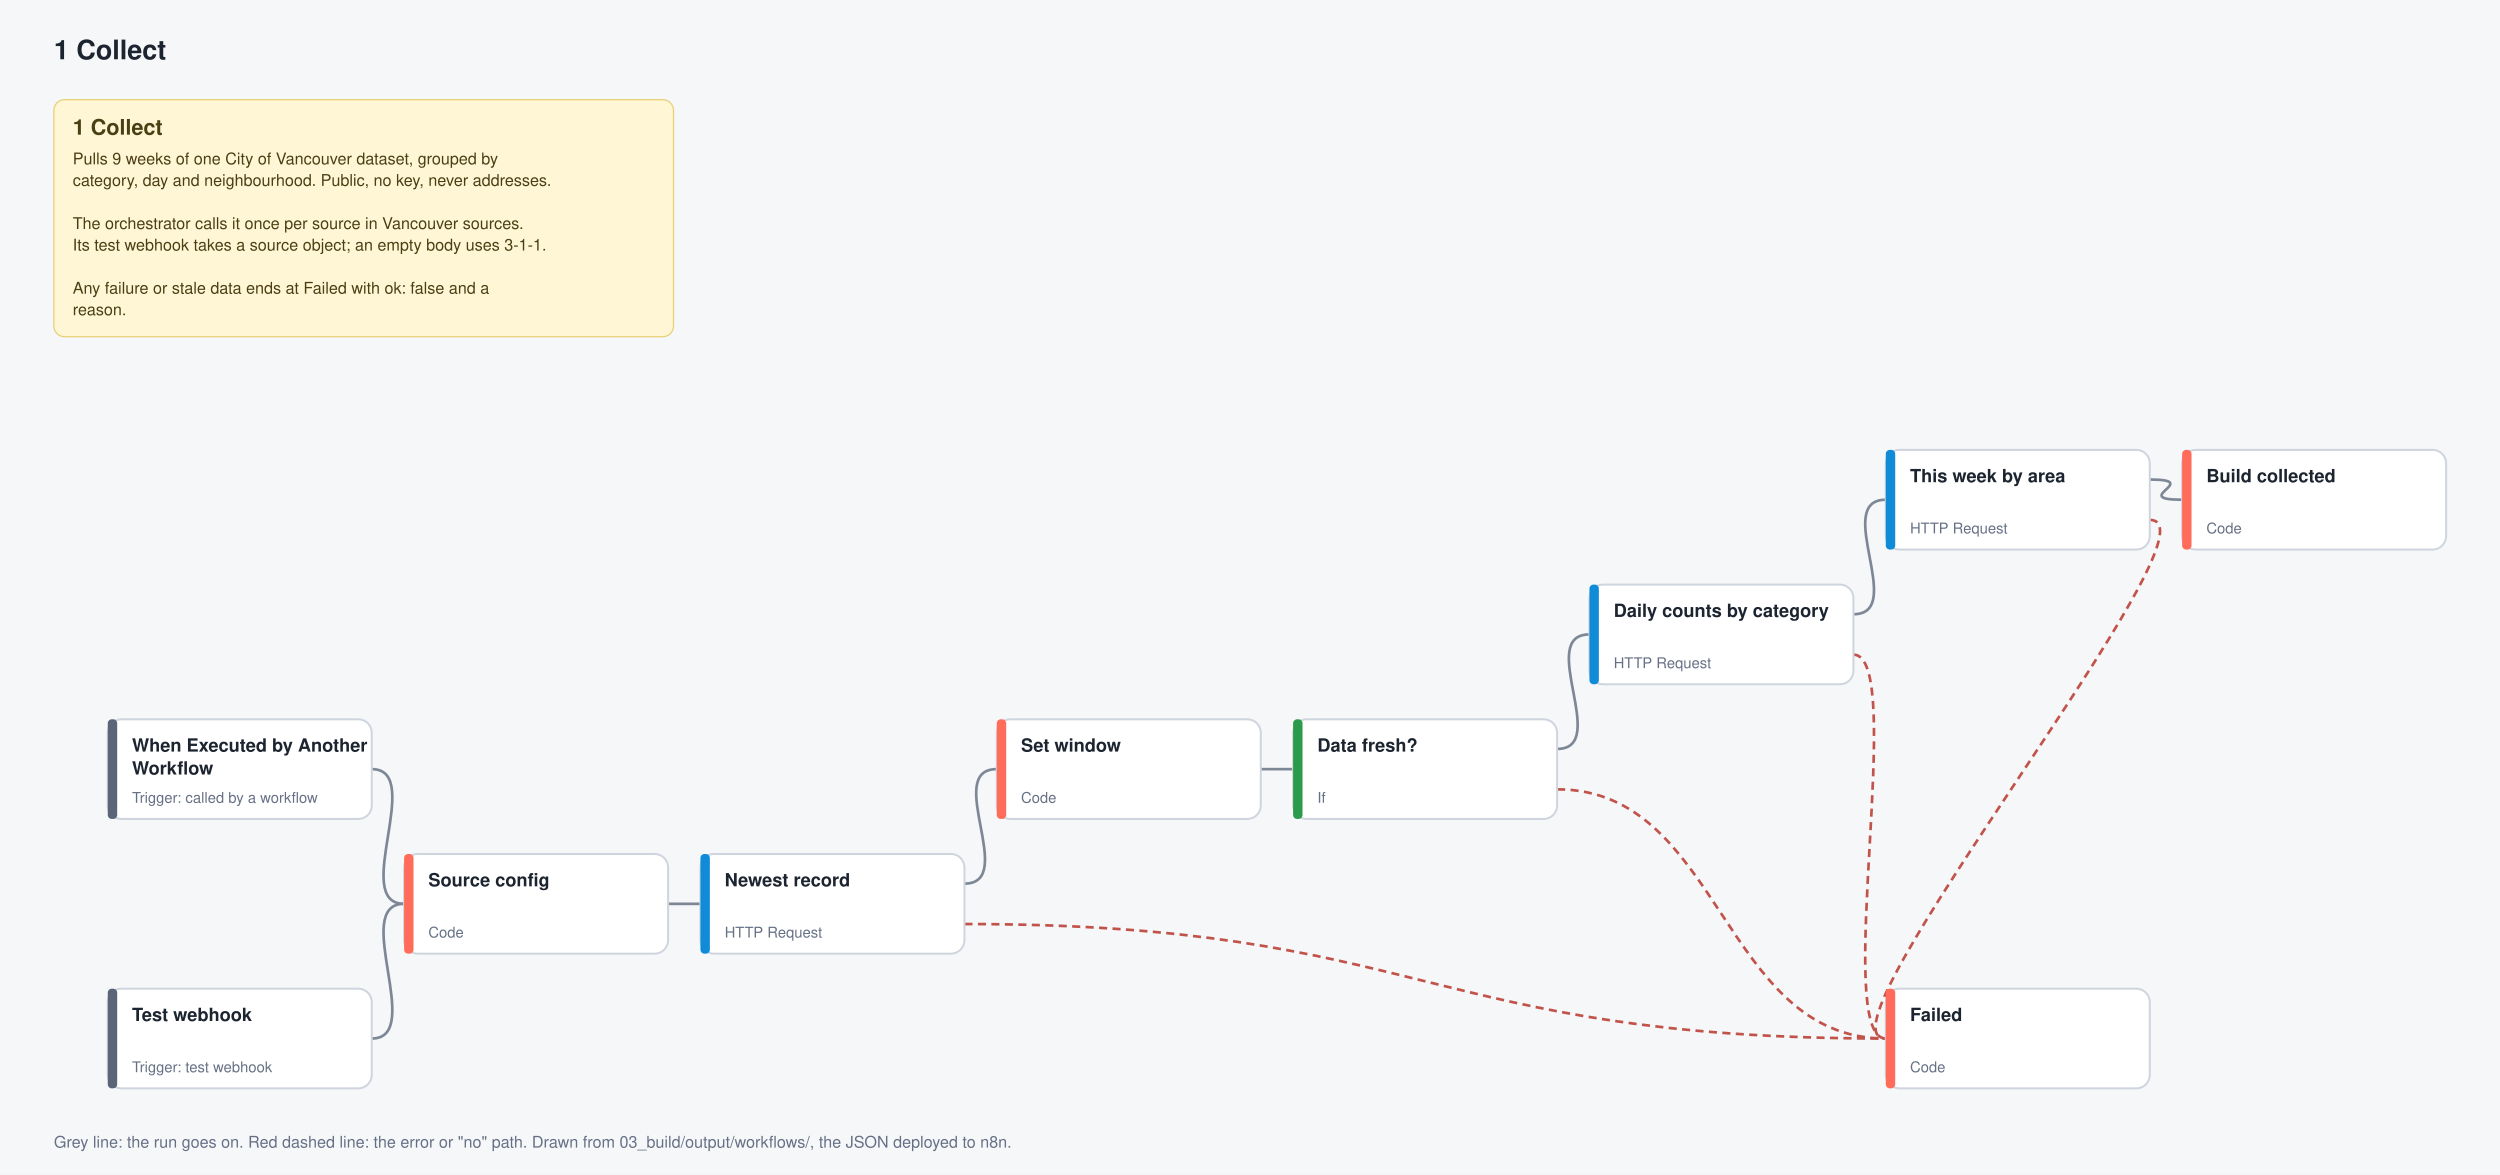
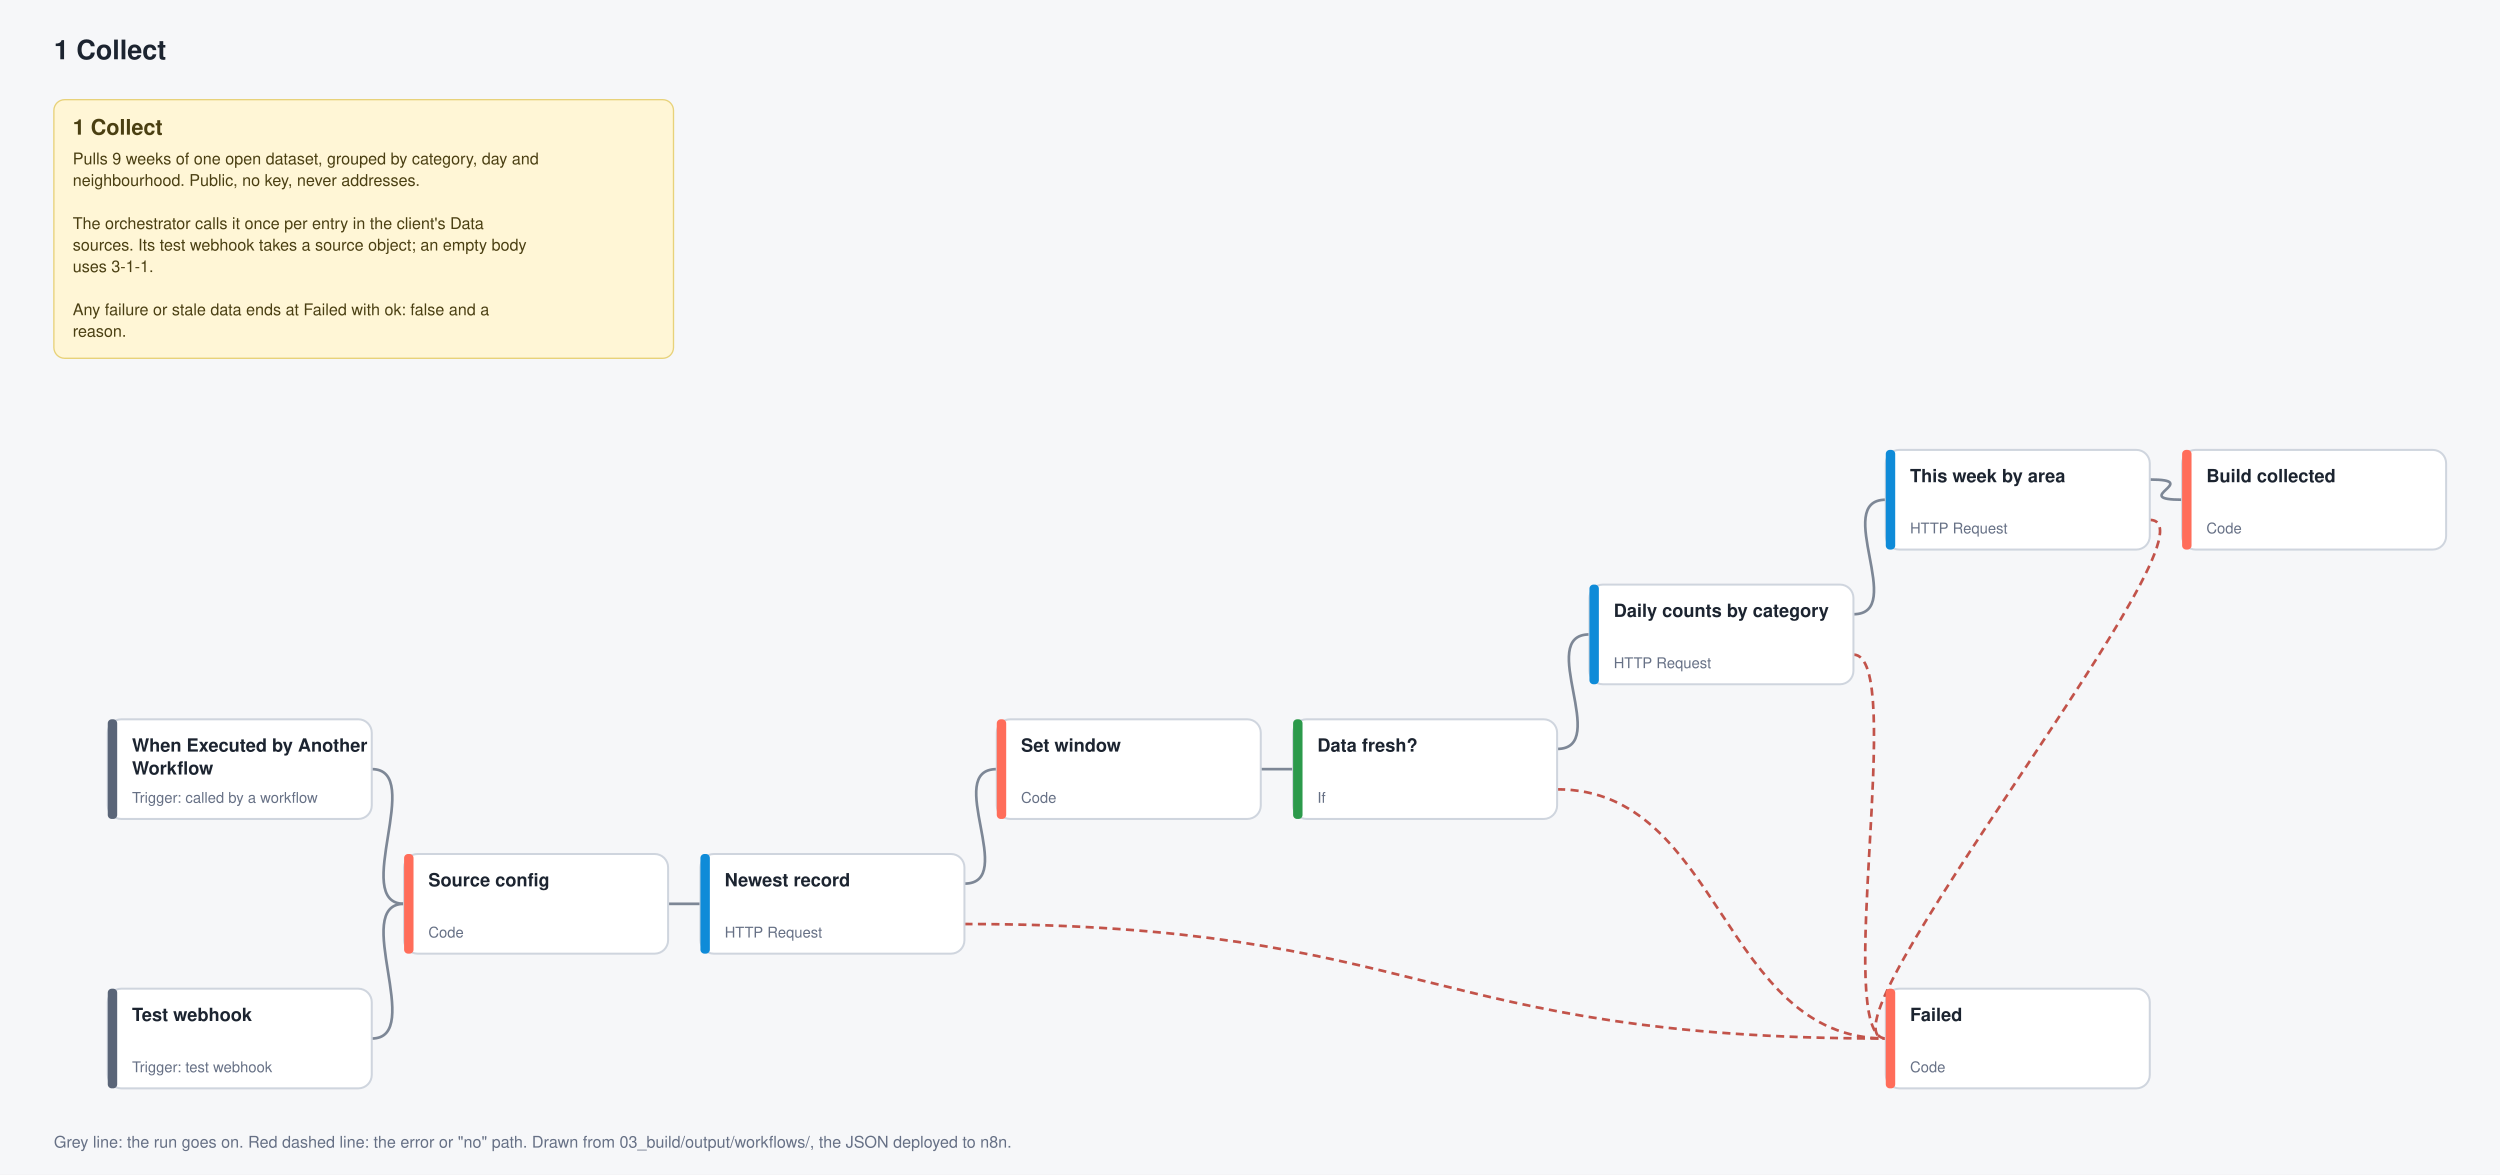
<svg xmlns="http://www.w3.org/2000/svg" width="1856" height="872" viewBox="0 0 1856 872" font-family="-apple-system, Segoe UI, Helvetica, Arial, sans-serif">
  <rect x="0" y="0" width="1856" height="872" fill="#f6f7f9" />
  <text x="40" y="44" font-size="20" font-weight="700" fill="#1c2430">1 Collect</text>
  <text x="40" y="852" font-size="12" fill="#667085">Grey line: the run goes on. Red dashed line: the error or "no" path. Drawn from 03_build/output/workflows/, the JSON deployed to n8n.</text>
-   <rect x="40" y="74" width="460" height="176" rx="8" fill="#fff6d6" stroke="#e8d27a" />
+   <rect x="40" y="74" width="460" height="192" rx="8" fill="#fff6d6" stroke="#e8d27a" />
  <text x="54" y="100" font-size="16" font-weight="700" fill="#4a3f12">1 Collect</text>
-   <text x="54" y="122" font-size="12" font-weight="400" fill="#4a3f12">Pulls 9 weeks of one City of Vancouver dataset, grouped by</text>
-   <text x="54" y="138" font-size="12" font-weight="400" fill="#4a3f12">category, day and neighbourhood. Public, no key, never addresses.</text>
+   <text x="54" y="122" font-size="12" font-weight="400" fill="#4a3f12">Pulls 9 weeks of one open dataset, grouped by category, day and</text>
+   <text x="54" y="138" font-size="12" font-weight="400" fill="#4a3f12">neighbourhood. Public, no key, never addresses.</text>
  <text x="54" y="154" font-size="12" font-weight="400" fill="#4a3f12" />
-   <text x="54" y="170" font-size="12" font-weight="400" fill="#4a3f12">The orchestrator calls it once per source in Vancouver sources.</text>
-   <text x="54" y="186" font-size="12" font-weight="400" fill="#4a3f12">Its test webhook takes a source object; an empty body uses 3-1-1.</text>
-   <text x="54" y="202" font-size="12" font-weight="400" fill="#4a3f12" />
-   <text x="54" y="218" font-size="12" font-weight="400" fill="#4a3f12">Any failure or stale data ends at Failed with ok: false and a</text>
-   <text x="54" y="234" font-size="12" font-weight="400" fill="#4a3f12">reason.</text>
+   <text x="54" y="170" font-size="12" font-weight="400" fill="#4a3f12">The orchestrator calls it once per entry in the client's Data</text>
+   <text x="54" y="186" font-size="12" font-weight="400" fill="#4a3f12">sources. Its test webhook takes a source object; an empty body</text>
+   <text x="54" y="202" font-size="12" font-weight="400" fill="#4a3f12">uses 3-1-1.</text>
+   <text x="54" y="218" font-size="12" font-weight="400" fill="#4a3f12" />
+   <text x="54" y="234" font-size="12" font-weight="400" fill="#4a3f12">Any failure or stale data ends at Failed with ok: false and a</text>
+   <text x="54" y="250" font-size="12" font-weight="400" fill="#4a3f12">reason.</text>
  <path d="M276,571 C316,571 260,671 300,671" fill="none" stroke="#7d8796" stroke-width="2" />
  <path d="M496,671 C536,671 480,671 520,671" fill="none" stroke="#7d8796" stroke-width="2" />
  <path d="M716,656 C756,656 700,571 740,571" fill="none" stroke="#7d8796" stroke-width="2" />
  <path d="M716,686 C1058,686 1058,771 1400,771" fill="none" stroke="#c2534a" stroke-width="2" stroke-dasharray="6 4" />
  <path d="M936,571 C976,571 920,571 960,571" fill="none" stroke="#7d8796" stroke-width="2" />
  <path d="M1156,556 C1196,556 1140,471 1180,471" fill="none" stroke="#7d8796" stroke-width="2" />
  <path d="M1156,586 C1278,586 1278,771 1400,771" fill="none" stroke="#c2534a" stroke-width="2" stroke-dasharray="6 4" />
  <path d="M1376,456 C1416,456 1360,371 1400,371" fill="none" stroke="#7d8796" stroke-width="2" />
  <path d="M1376,486 C1416,486 1360,771 1400,771" fill="none" stroke="#c2534a" stroke-width="2" stroke-dasharray="6 4" />
  <path d="M1596,356 C1636,356 1580,371 1620,371" fill="none" stroke="#7d8796" stroke-width="2" />
  <path d="M1596,386 C1656,386 1340,771 1400,771" fill="none" stroke="#c2534a" stroke-width="2" stroke-dasharray="6 4" />
  <path d="M276,771 C316,771 260,671 300,671" fill="none" stroke="#7d8796" stroke-width="2" />
  <rect x="80" y="534" width="196" height="74" rx="10" fill="#ffffff" stroke="#cfd5de" stroke-width="1.5" />
  <rect x="80" y="534" width="7" height="74" rx="3" fill="#5a6578" />
  <text x="98" y="558" font-size="13.5" font-weight="700" fill="#1c2430">When Executed by Another</text>
  <text x="98" y="575" font-size="13.5" font-weight="700" fill="#1c2430">Workflow</text>
  <text x="98" y="596" font-size="11" fill="#667085">Trigger: called by a workflow</text>
  <rect x="80" y="734" width="196" height="74" rx="10" fill="#ffffff" stroke="#cfd5de" stroke-width="1.5" />
  <rect x="80" y="734" width="7" height="74" rx="3" fill="#5a6578" />
  <text x="98" y="758" font-size="13.5" font-weight="700" fill="#1c2430">Test webhook</text>
  <text x="98" y="796" font-size="11" fill="#667085">Trigger: test webhook</text>
  <rect x="300" y="634" width="196" height="74" rx="10" fill="#ffffff" stroke="#cfd5de" stroke-width="1.5" />
  <rect x="300" y="634" width="7" height="74" rx="3" fill="#ff6d5a" />
  <text x="318" y="658" font-size="13.5" font-weight="700" fill="#1c2430">Source config</text>
  <text x="318" y="696" font-size="11" fill="#667085">Code</text>
  <rect x="520" y="634" width="196" height="74" rx="10" fill="#ffffff" stroke="#cfd5de" stroke-width="1.5" />
  <rect x="520" y="634" width="7" height="74" rx="3" fill="#0f8bd8" />
  <text x="538" y="658" font-size="13.5" font-weight="700" fill="#1c2430">Newest record</text>
  <text x="538" y="696" font-size="11" fill="#667085">HTTP Request</text>
  <rect x="740" y="534" width="196" height="74" rx="10" fill="#ffffff" stroke="#cfd5de" stroke-width="1.5" />
  <rect x="740" y="534" width="7" height="74" rx="3" fill="#ff6d5a" />
  <text x="758" y="558" font-size="13.5" font-weight="700" fill="#1c2430">Set window</text>
  <text x="758" y="596" font-size="11" fill="#667085">Code</text>
  <rect x="960" y="534" width="196" height="74" rx="10" fill="#ffffff" stroke="#cfd5de" stroke-width="1.5" />
  <rect x="960" y="534" width="7" height="74" rx="3" fill="#2c9a4b" />
  <text x="978" y="558" font-size="13.5" font-weight="700" fill="#1c2430">Data fresh?</text>
  <text x="978" y="596" font-size="11" fill="#667085">If</text>
  <rect x="1180" y="434" width="196" height="74" rx="10" fill="#ffffff" stroke="#cfd5de" stroke-width="1.5" />
  <rect x="1180" y="434" width="7" height="74" rx="3" fill="#0f8bd8" />
  <text x="1198" y="458" font-size="13.5" font-weight="700" fill="#1c2430">Daily counts by category</text>
  <text x="1198" y="496" font-size="11" fill="#667085">HTTP Request</text>
  <rect x="1400" y="334" width="196" height="74" rx="10" fill="#ffffff" stroke="#cfd5de" stroke-width="1.5" />
  <rect x="1400" y="334" width="7" height="74" rx="3" fill="#0f8bd8" />
  <text x="1418" y="358" font-size="13.5" font-weight="700" fill="#1c2430">This week by area</text>
  <text x="1418" y="396" font-size="11" fill="#667085">HTTP Request</text>
  <rect x="1620" y="334" width="196" height="74" rx="10" fill="#ffffff" stroke="#cfd5de" stroke-width="1.5" />
  <rect x="1620" y="334" width="7" height="74" rx="3" fill="#ff6d5a" />
  <text x="1638" y="358" font-size="13.5" font-weight="700" fill="#1c2430">Build collected</text>
  <text x="1638" y="396" font-size="11" fill="#667085">Code</text>
  <rect x="1400" y="734" width="196" height="74" rx="10" fill="#ffffff" stroke="#cfd5de" stroke-width="1.5" />
  <rect x="1400" y="734" width="7" height="74" rx="3" fill="#ff6d5a" />
  <text x="1418" y="758" font-size="13.5" font-weight="700" fill="#1c2430">Failed</text>
  <text x="1418" y="796" font-size="11" fill="#667085">Code</text>
</svg>
